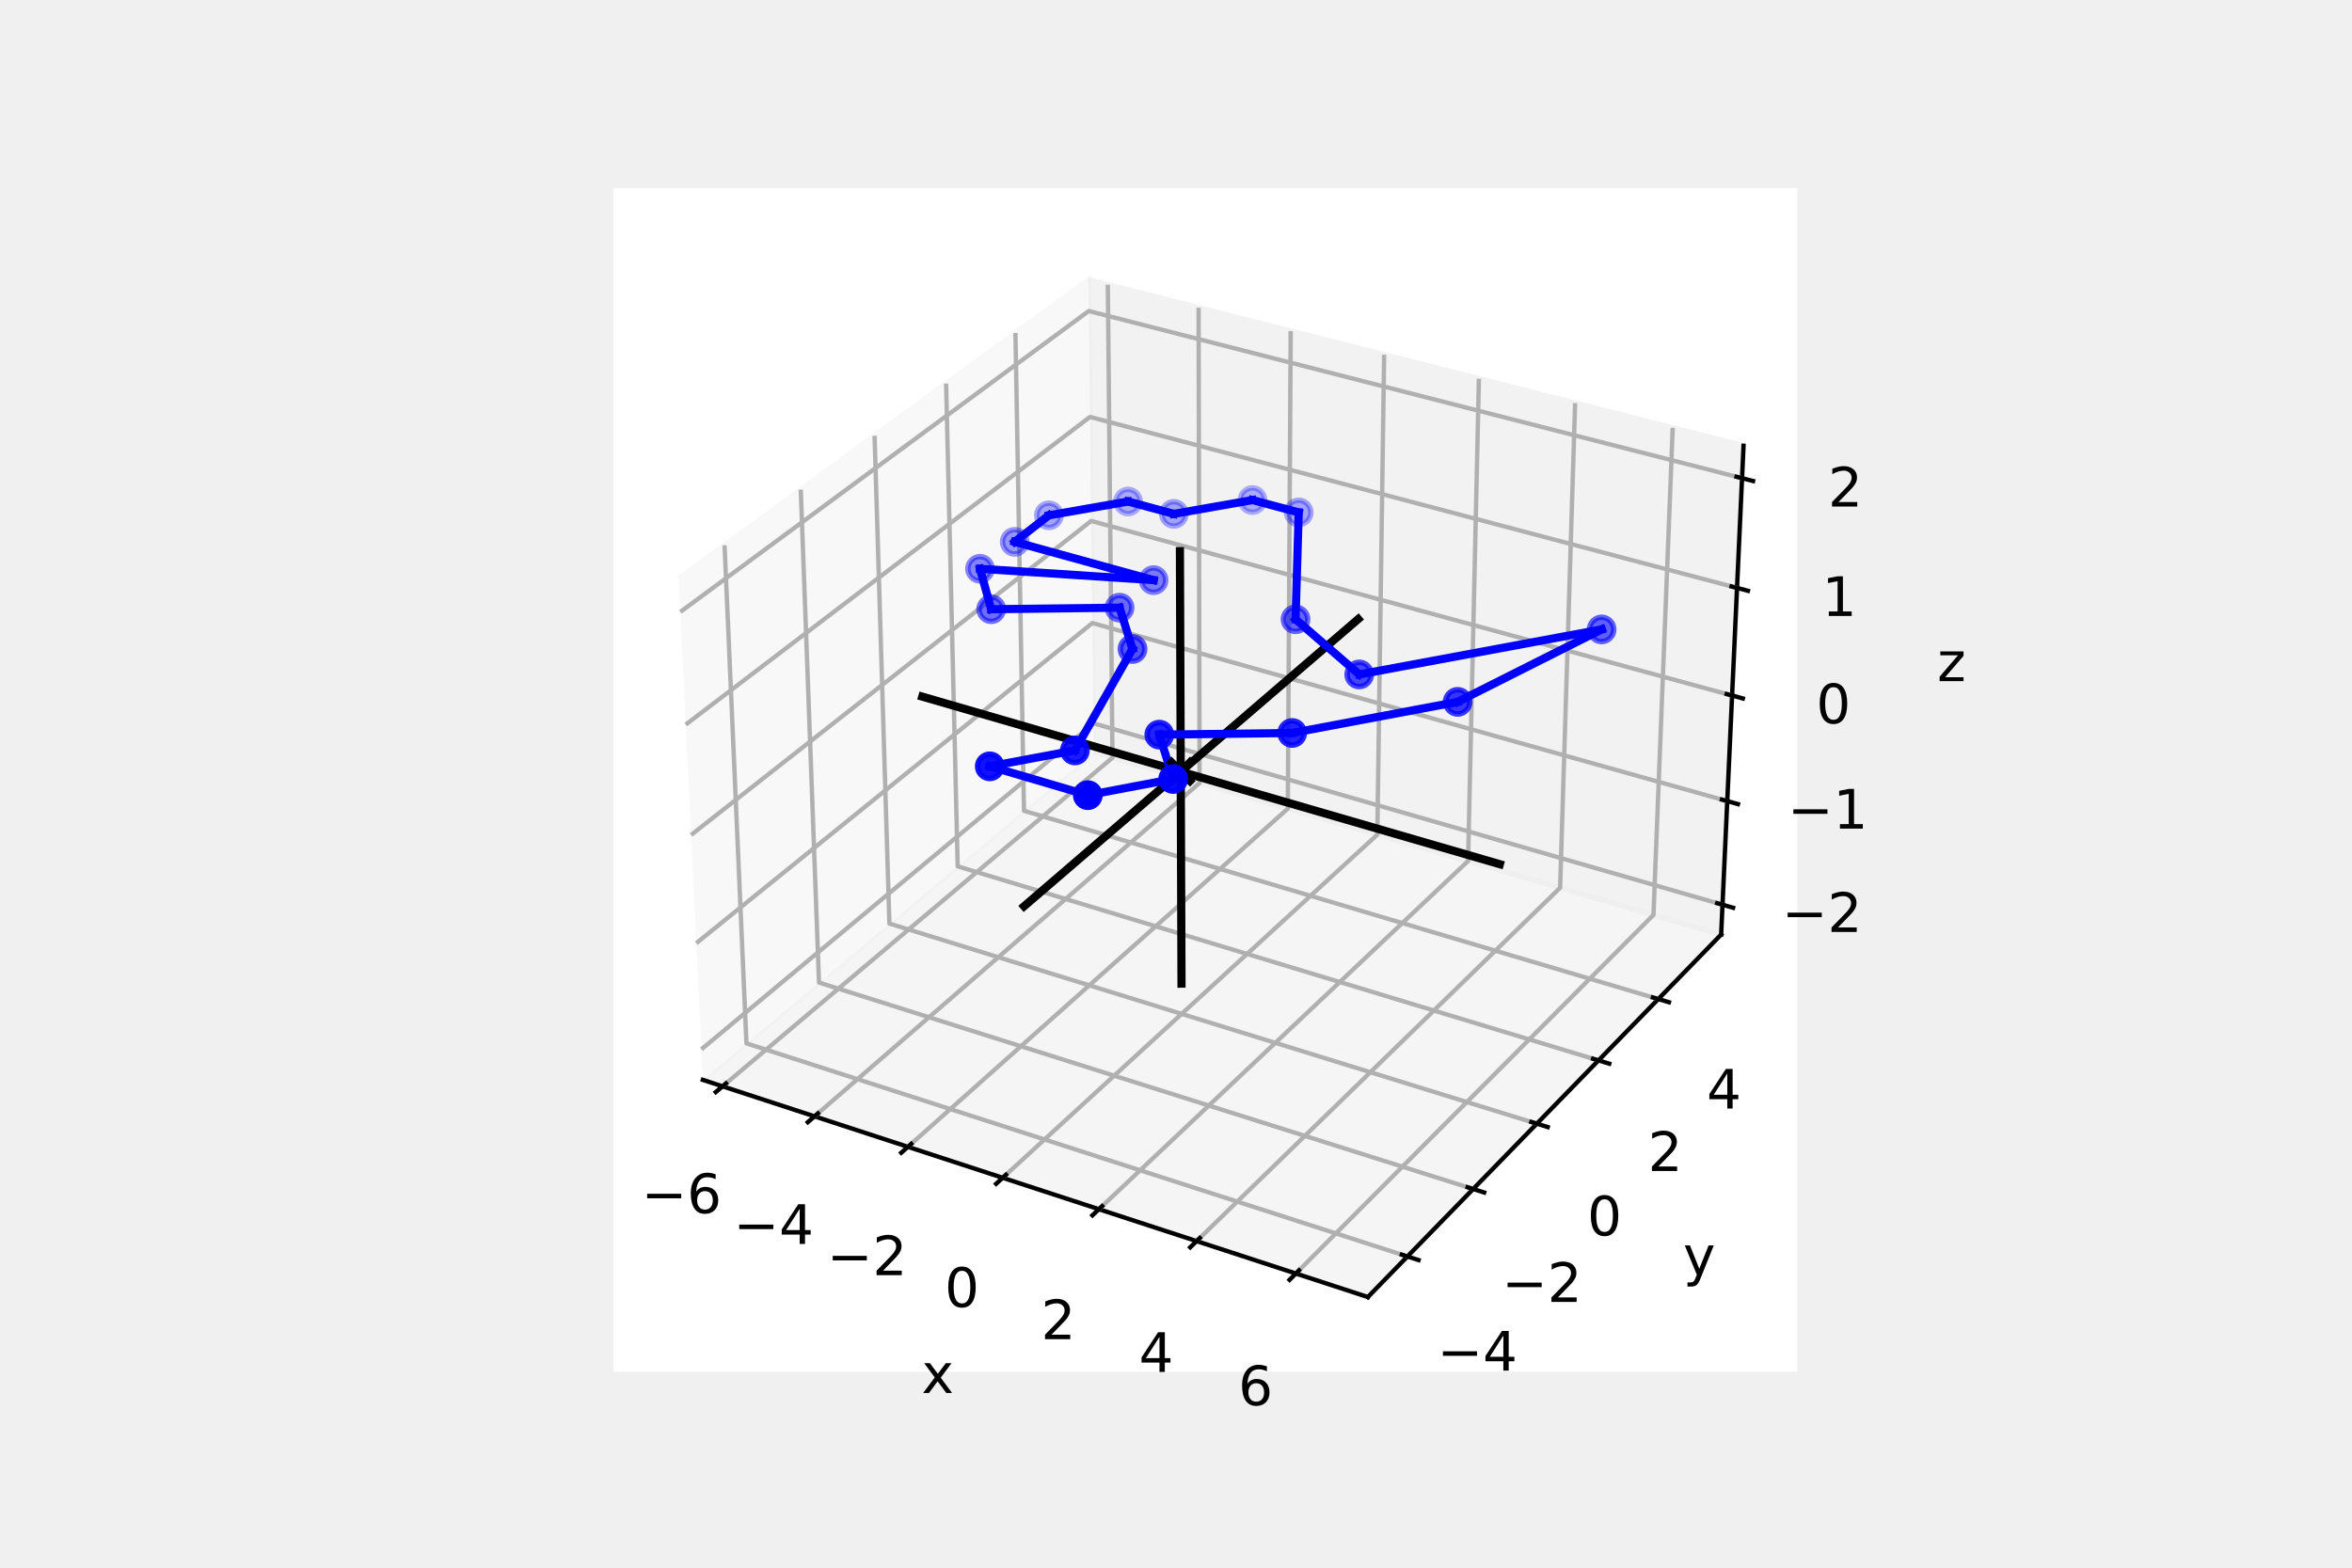
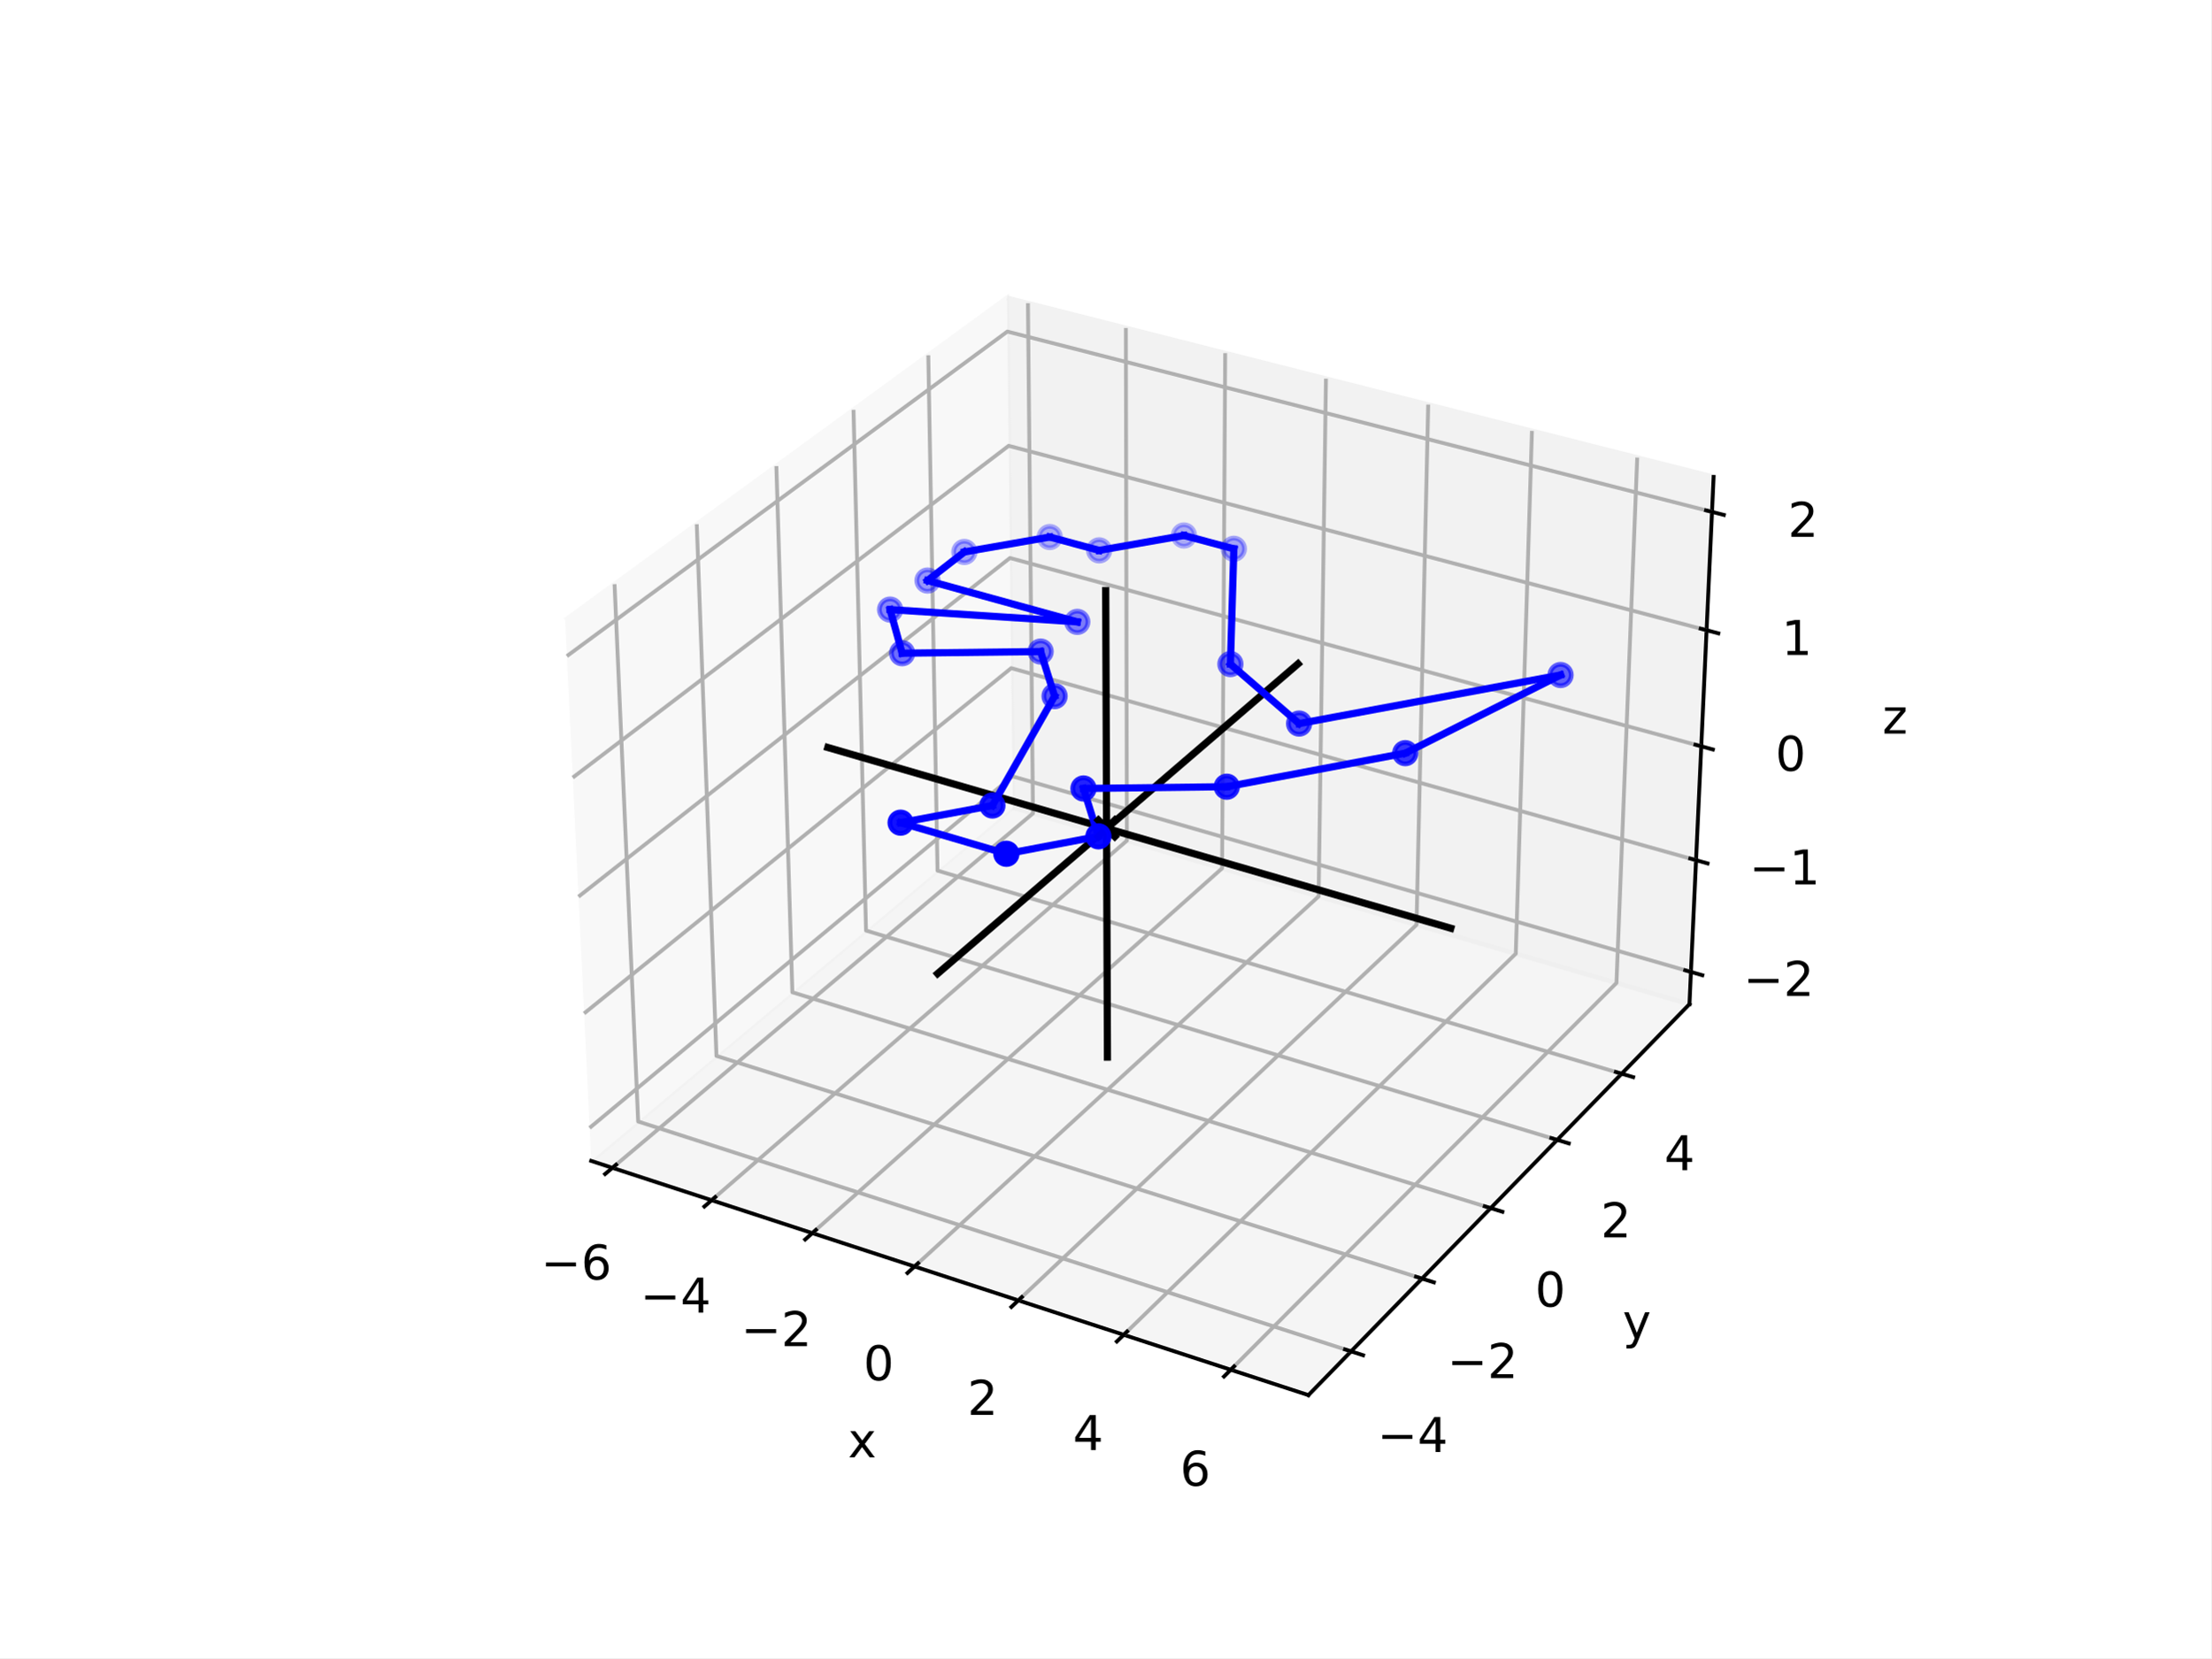
- <svg xmlns="http://www.w3.org/2000/svg" xmlns:xlink="http://www.w3.org/1999/xlink" height="288pt" version="1.1" viewBox="0 0 432 288" width="432pt">
+ <svg xmlns="http://www.w3.org/2000/svg" xmlns:xlink="http://www.w3.org/1999/xlink" height="345.6pt" version="1.1" viewBox="0 0 460.8 345.6" width="460.8pt">
  <defs>
    <style type="text/css">*{stroke-linecap:butt;stroke-linejoin:round;}</style>
  </defs>
  <g id="figure_1">
    <g id="patch_1">
-       <path d="M 0 288  L 432 288  L 432 0  L 0 0  z " style="fill:none;" />
+       <path d="M 0 345.6  L 460.8 345.6  L 460.8 0  L 0 0  z " style="fill:#ffffff;" />
    </g>
    <g id="patch_2">
-       <path d="M 112.68 252  L 330.12 252  L 330.12 34.56  L 112.68 34.56  z " style="fill:#ffffff;" />
+       <path d="M 103.104 307.584  L 369.216 307.584  L 369.216 41.472  L 103.104 41.472  z " style="fill:#ffffff;" />
    </g>
    <g id="pane3d_1">
      <g id="patch_3">
-         <path d="M 129.098 198.386  L 200.904 138.197  L 199.906 51.394  L 124.664 106.302  " style="fill:#f2f2f2;opacity:0.5;stroke:#f2f2f2;stroke-linejoin:miter;" />
+         <path d="M 123.197 241.969  L 211.076 168.307  L 209.855 62.074  L 117.77 129.273  " style="fill:#f2f2f2;opacity:0.5;stroke:#f2f2f2;stroke-linejoin:miter;" />
      </g>
    </g>
    <g id="pane3d_2">
      <g id="patch_4">
-         <path d="M 200.904 138.197  L 316.127 171.688  L 320.239 81.895  L 199.906 51.394  " style="fill:#e6e6e6;opacity:0.5;stroke:#e6e6e6;stroke-linejoin:miter;" />
+         <path d="M 211.076 168.307  L 352.09 209.295  L 357.123 99.402  L 209.855 62.074  " style="fill:#e6e6e6;opacity:0.5;stroke:#e6e6e6;stroke-linejoin:miter;" />
      </g>
    </g>
    <g id="pane3d_3">
      <g id="patch_5">
-         <path d="M 129.098 198.386  L 251.24 238.278  L 316.127 171.688  L 200.904 138.197  " style="fill:#ececec;opacity:0.5;stroke:#ececec;stroke-linejoin:miter;" />
+         <path d="M 123.197 241.969  L 272.679 290.79  L 352.09 209.295  L 211.076 168.307  " style="fill:#ececec;opacity:0.5;stroke:#ececec;stroke-linejoin:miter;" />
      </g>
    </g>
    <g id="axis3d_1">
      <g id="line2d_1">
-         <path d="M 129.098 198.386  L 251.24 238.278  " style="fill:none;stroke:#000000;stroke-linecap:square;stroke-width:0.8;" />
+         <path d="M 123.197 241.969  L 272.679 290.79  " style="fill:none;stroke:#000000;stroke-linecap:square;stroke-width:0.8;" />
      </g>
      <g id="text_1">
-         <g transform="translate(169.2779 255.9033)scale(0.1 -0.1)">
+         <g transform="translate(176.7171 303.7676)scale(0.1 -0.1)">
          <defs>
            <path d="M 3513 3500  L 2247 1797  L 3578 0  L 2900 0  L 1881 1375  L 863 0  L 184 0  L 1544 1831  L 300 3500  L 978 3500  L 1906 2253  L 2834 3500  L 3513 3500  z " id="DejaVuSans-78" transform="scale(0.015625)" />
          </defs>
          <use xlink:href="#DejaVuSans-78" />
        </g>
      </g>
      <g id="Line3DCollection_1">
-         <path d="M 132.717 199.568  L 204.332 139.194  L 203.479 52.299  " style="fill:none;stroke:#b0b0b0;stroke-width:0.8;" />
-         <path d="M 149.61 205.085  L 220.325 143.842  L 220.152 56.526  " style="fill:none;stroke:#b0b0b0;stroke-width:0.8;" />
-         <path d="M 166.758 210.686  L 236.539 148.555  L 237.067 60.813  " style="fill:none;stroke:#b0b0b0;stroke-width:0.8;" />
-         <path d="M 184.166 216.371  L 252.978 153.333  L 254.226 65.163  " style="fill:none;stroke:#b0b0b0;stroke-width:0.8;" />
-         <path d="M 201.84 222.144  L 269.648 158.178  L 271.637 69.576  " style="fill:none;stroke:#b0b0b0;stroke-width:0.8;" />
-         <path d="M 219.787 228.005  L 286.553 163.092  L 289.304 74.054  " style="fill:none;stroke:#b0b0b0;stroke-width:0.8;" />
-         <path d="M 238.013 233.958  L 303.698 168.075  L 307.234 78.598  " style="fill:none;stroke:#b0b0b0;stroke-width:0.8;" />
+         <path d="M 127.626 243.416  L 215.272 169.527  L 214.227 63.182  " style="fill:none;stroke:#b0b0b0;stroke-width:0.8;" />
+         <path d="M 148.3 250.168  L 234.844 175.216  L 234.633 68.355  " style="fill:none;stroke:#b0b0b0;stroke-width:0.8;" />
+         <path d="M 169.286 257.022  L 254.687 180.984  L 255.333 73.602  " style="fill:none;stroke:#b0b0b0;stroke-width:0.8;" />
+         <path d="M 190.591 263.98  L 274.806 186.831  L 276.334 78.925  " style="fill:none;stroke:#b0b0b0;stroke-width:0.8;" />
+         <path d="M 212.222 271.045  L 295.207 192.761  L 297.642 84.326  " style="fill:none;stroke:#b0b0b0;stroke-width:0.8;" />
+         <path d="M 234.186 278.218  L 315.896 198.775  L 319.264 89.806  " style="fill:none;stroke:#b0b0b0;stroke-width:0.8;" />
+         <path d="M 256.491 285.503  L 336.879 204.874  L 341.207 95.368  " style="fill:none;stroke:#b0b0b0;stroke-width:0.8;" />
      </g>
      <g id="xtick_1">
        <g id="line2d_2">
-           <path d="M 133.34 199.042  L 131.467 200.622  " style="fill:none;stroke:#000000;stroke-linecap:square;stroke-width:0.8;" />
+           <path d="M 128.389 242.772  L 126.096 244.705  " style="fill:none;stroke:#000000;stroke-linecap:square;stroke-width:0.8;" />
        </g>
        <g id="text_2">
-           <g transform="translate(117.8057 222.8583)scale(0.1 -0.1)">
+           <g transform="translate(112.721 266.6928)scale(0.1 -0.1)">
            <defs>
              <path d="M 678 2272  L 4684 2272  L 4684 1741  L 678 1741  L 678 2272  z " id="DejaVuSans-2212" transform="scale(0.015625)" />
              <path d="M 2113 2584  Q 1688 2584 1439 2293  Q 1191 2003 1191 1497  Q 1191 994 1439 701  Q 1688 409 2113 409  Q 2538 409 2786 701  Q 3034 994 3034 1497  Q 3034 2003 2786 2293  Q 2538 2584 2113 2584  z M 3366 4563  L 3366 3988  Q 3128 4100 2886 4159  Q 2644 4219 2406 4219  Q 1781 4219 1451 3797  Q 1122 3375 1075 2522  Q 1259 2794 1537 2939  Q 1816 3084 2150 3084  Q 2853 3084 3261 2657  Q 3669 2231 3669 1497  Q 3669 778 3244 343  Q 2819 -91 2113 -91  Q 1303 -91 875 529  Q 447 1150 447 2328  Q 447 3434 972 4092  Q 1497 4750 2381 4750  Q 2619 4750 2861 4703  Q 3103 4656 3366 4563  z " id="DejaVuSans-36" transform="scale(0.015625)" />
            </defs>
            <use xlink:href="#DejaVuSans-2212" />
            <use x="83.789" xlink:href="#DejaVuSans-36" />
          </g>
        </g>
      </g>
      <g id="xtick_2">
        <g id="line2d_3">
-           <path d="M 150.226 204.552  L 148.375 206.155  " style="fill:none;stroke:#000000;stroke-linecap:square;stroke-width:0.8;" />
+           <path d="M 149.054 249.515  L 146.789 251.477  " style="fill:none;stroke:#000000;stroke-linecap:square;stroke-width:0.8;" />
        </g>
        <g id="text_3">
-           <g transform="translate(134.7196 228.5188)scale(0.1 -0.1)">
+           <g transform="translate(133.4163 273.5881)scale(0.1 -0.1)">
            <defs>
              <path d="M 2419 4116  L 825 1625  L 2419 1625  L 2419 4116  z M 2253 4666  L 3047 4666  L 3047 1625  L 3713 1625  L 3713 1100  L 3047 1100  L 3047 0  L 2419 0  L 2419 1100  L 313 1100  L 313 1709  L 2253 4666  z " id="DejaVuSans-34" transform="scale(0.015625)" />
            </defs>
            <use xlink:href="#DejaVuSans-2212" />
            <use x="83.789" xlink:href="#DejaVuSans-34" />
          </g>
        </g>
      </g>
      <g id="xtick_3">
        <g id="line2d_4">
-           <path d="M 167.366 210.144  L 165.538 211.771  " style="fill:none;stroke:#000000;stroke-linecap:square;stroke-width:0.8;" />
+           <path d="M 170.031 256.359  L 167.794 258.351  " style="fill:none;stroke:#000000;stroke-linecap:square;stroke-width:0.8;" />
        </g>
        <g id="text_4">
-           <g transform="translate(151.8896 234.2649)scale(0.1 -0.1)">
+           <g transform="translate(154.4247 280.5876)scale(0.1 -0.1)">
            <defs>
              <path d="M 1228 531  L 3431 531  L 3431 0  L 469 0  L 469 531  Q 828 903 1448 1529  Q 2069 2156 2228 2338  Q 2531 2678 2651 2914  Q 2772 3150 2772 3378  Q 2772 3750 2511 3984  Q 2250 4219 1831 4219  Q 1534 4219 1204 4116  Q 875 4013 500 3803  L 500 4441  Q 881 4594 1212 4672  Q 1544 4750 1819 4750  Q 2544 4750 2975 4387  Q 3406 4025 3406 3419  Q 3406 3131 3298 2873  Q 3191 2616 2906 2266  Q 2828 2175 2409 1742  Q 1991 1309 1228 531  z " id="DejaVuSans-32" transform="scale(0.015625)" />
            </defs>
            <use xlink:href="#DejaVuSans-2212" />
            <use x="83.789" xlink:href="#DejaVuSans-32" />
          </g>
        </g>
      </g>
      <g id="xtick_4">
        <g id="line2d_5">
-           <path d="M 184.766 215.821  L 182.963 217.473  " style="fill:none;stroke:#000000;stroke-linecap:square;stroke-width:0.8;" />
+           <path d="M 191.326 263.307  L 189.119 265.329  " style="fill:none;stroke:#000000;stroke-linecap:square;stroke-width:0.8;" />
        </g>
        <g id="text_5">
-           <g transform="translate(173.5112 240.0987)scale(0.1 -0.1)">
+           <g transform="translate(179.943 287.6938)scale(0.1 -0.1)">
            <defs>
              <path d="M 2034 4250  Q 1547 4250 1301 3770  Q 1056 3291 1056 2328  Q 1056 1369 1301 889  Q 1547 409 2034 409  Q 2525 409 2770 889  Q 3016 1369 3016 2328  Q 3016 3291 2770 3770  Q 2525 4250 2034 4250  z M 2034 4750  Q 2819 4750 3233 4129  Q 3647 3509 3647 2328  Q 3647 1150 3233 529  Q 2819 -91 2034 -91  Q 1250 -91 836 529  Q 422 1150 422 2328  Q 422 3509 836 4129  Q 1250 4750 2034 4750  z " id="DejaVuSans-30" transform="scale(0.015625)" />
            </defs>
            <use xlink:href="#DejaVuSans-30" />
          </g>
        </g>
      </g>
      <g id="xtick_5">
        <g id="line2d_6">
-           <path d="M 202.432 221.585  L 200.654 223.263  " style="fill:none;stroke:#000000;stroke-linecap:square;stroke-width:0.8;" />
+           <path d="M 212.946 270.361  L 210.77 272.414  " style="fill:none;stroke:#000000;stroke-linecap:square;stroke-width:0.8;" />
        </g>
        <g id="text_6">
-           <g transform="translate(191.211 246.0221)scale(0.1 -0.1)">
+           <g transform="translate(201.5991 294.9092)scale(0.1 -0.1)">
            <use xlink:href="#DejaVuSans-32" />
          </g>
        </g>
      </g>
      <g id="xtick_6">
        <g id="line2d_7">
-           <path d="M 220.37 227.438  L 218.618 229.142  " style="fill:none;stroke:#000000;stroke-linecap:square;stroke-width:0.8;" />
+           <path d="M 234.899 277.524  L 232.755 279.609  " style="fill:none;stroke:#000000;stroke-linecap:square;stroke-width:0.8;" />
        </g>
        <g id="text_7">
-           <g transform="translate(209.1849 252.0374)scale(0.1 -0.1)">
+           <g transform="translate(223.5903 302.2362)scale(0.1 -0.1)">
            <use xlink:href="#DejaVuSans-34" />
          </g>
        </g>
      </g>
      <g id="xtick_7">
        <g id="line2d_8">
-           <path d="M 238.587 233.382  L 236.862 235.112  " style="fill:none;stroke:#000000;stroke-linecap:square;stroke-width:0.8;" />
+           <path d="M 257.194 284.798  L 255.083 286.916  " style="fill:none;stroke:#000000;stroke-linecap:square;stroke-width:0.8;" />
        </g>
        <g id="text_8">
-           <g transform="translate(227.4395 258.1465)scale(0.1 -0.1)">
+           <g transform="translate(245.9245 309.6774)scale(0.1 -0.1)">
            <use xlink:href="#DejaVuSans-36" />
          </g>
        </g>
      </g>
    </g>
    <g id="axis3d_2">
      <g id="line2d_9">
-         <path d="M 316.127 171.688  L 251.24 238.278  " style="fill:none;stroke:#000000;stroke-linecap:square;stroke-width:0.8;" />
+         <path d="M 352.09 209.295  L 272.679 290.79  " style="fill:none;stroke:#000000;stroke-linecap:square;stroke-width:0.8;" />
      </g>
      <g id="text_9">
-         <g transform="translate(309.1541 234.2708)scale(0.1 -0.1)">
+         <g transform="translate(338.1734 278.9887)scale(0.1 -0.1)">
          <defs>
            <path d="M 2059 -325  Q 1816 -950 1584 -1140  Q 1353 -1331 966 -1331  L 506 -1331  L 506 -850  L 844 -850  Q 1081 -850 1212 -737  Q 1344 -625 1503 -206  L 1606 56  L 191 3500  L 800 3500  L 1894 763  L 2988 3500  L 3597 3500  L 2059 -325  z " id="DejaVuSans-79" transform="scale(0.015625)" />
          </defs>
          <use xlink:href="#DejaVuSans-79" />
        </g>
      </g>
      <g id="Line3DCollection_2">
-         <path d="M 133.08 100.161  L 137.103 191.677  L 258.501 230.826  " style="fill:none;stroke:#b0b0b0;stroke-width:0.8;" />
-         <path d="M 147.078 89.945  L 150.432 180.504  L 270.578 218.432  " style="fill:none;stroke:#b0b0b0;stroke-width:0.8;" />
-         <path d="M 160.636 80.052  L 163.359 169.668  L 282.271 206.432  " style="fill:none;stroke:#b0b0b0;stroke-width:0.8;" />
-         <path d="M 173.773 70.465  L 175.903 159.154  L 293.599 194.807  " style="fill:none;stroke:#b0b0b0;stroke-width:0.8;" />
-         <path d="M 186.509 61.171  L 188.079 148.948  L 304.579 183.538  " style="fill:none;stroke:#b0b0b0;stroke-width:0.8;" />
+         <path d="M 128.07 121.757  L 132.993 233.758  L 281.566 281.67  " style="fill:none;stroke:#b0b0b0;stroke-width:0.8;" />
+         <path d="M 145.202 109.255  L 149.306 220.084  L 296.346 266.502  " style="fill:none;stroke:#b0b0b0;stroke-width:0.8;" />
+         <path d="M 161.794 97.146  L 165.127 206.823  L 310.657 251.816  " style="fill:none;stroke:#b0b0b0;stroke-width:0.8;" />
+         <path d="M 177.872 85.414  L 180.478 193.955  L 324.52 237.588  " style="fill:none;stroke:#b0b0b0;stroke-width:0.8;" />
+         <path d="M 193.459 74.039  L 195.38 181.464  L 337.958 223.798  " style="fill:none;stroke:#b0b0b0;stroke-width:0.8;" />
      </g>
      <g id="xtick_8">
        <g id="line2d_10">
-           <path d="M 257.479 230.496  L 260.55 231.486  " style="fill:none;stroke:#000000;stroke-linecap:square;stroke-width:0.8;" />
+           <path d="M 280.314 281.266  L 284.073 282.478  " style="fill:none;stroke:#000000;stroke-linecap:square;stroke-width:0.8;" />
        </g>
        <g id="text_10">
-           <g transform="translate(263.9672 251.7975)scale(0.1 -0.1)">
+           <g transform="translate(287.0303 302.64)scale(0.1 -0.1)">
            <use xlink:href="#DejaVuSans-2212" />
            <use x="83.789" xlink:href="#DejaVuSans-34" />
          </g>
        </g>
      </g>
      <g id="xtick_9">
        <g id="line2d_11">
-           <path d="M 269.566 218.113  L 272.603 219.072  " style="fill:none;stroke:#000000;stroke-linecap:square;stroke-width:0.8;" />
+           <path d="M 295.108 266.112  L 298.825 267.285  " style="fill:none;stroke:#000000;stroke-linecap:square;stroke-width:0.8;" />
        </g>
        <g id="text_11">
-           <g transform="translate(275.8452 239.1797)scale(0.1 -0.1)">
+           <g transform="translate(301.6116 287.2481)scale(0.1 -0.1)">
            <use xlink:href="#DejaVuSans-2212" />
            <use x="83.789" xlink:href="#DejaVuSans-32" />
          </g>
        </g>
      </g>
      <g id="xtick_10">
        <g id="line2d_12">
-           <path d="M 281.271 206.123  L 284.274 207.051  " style="fill:none;stroke:#000000;stroke-linecap:square;stroke-width:0.8;" />
+           <path d="M 309.432 251.438  L 313.108 252.574  " style="fill:none;stroke:#000000;stroke-linecap:square;stroke-width:0.8;" />
        </g>
        <g id="text_12">
-           <g transform="translate(291.536 226.9623)scale(0.1 -0.1)">
+           <g transform="translate(319.9199 272.3447)scale(0.1 -0.1)">
            <use xlink:href="#DejaVuSans-30" />
          </g>
        </g>
      </g>
      <g id="xtick_11">
        <g id="line2d_13">
-           <path d="M 292.61 194.507  L 295.58 195.407  " style="fill:none;stroke:#000000;stroke-linecap:square;stroke-width:0.8;" />
+           <path d="M 323.31 237.222  L 326.945 238.323  " style="fill:none;stroke:#000000;stroke-linecap:square;stroke-width:0.8;" />
        </g>
        <g id="text_13">
-           <g transform="translate(302.6777 215.1267)scale(0.1 -0.1)">
+           <g transform="translate(333.5973 257.9068)scale(0.1 -0.1)">
            <use xlink:href="#DejaVuSans-32" />
          </g>
        </g>
      </g>
      <g id="xtick_12">
        <g id="line2d_14">
-           <path d="M 303.601 183.248  L 306.539 184.12  " style="fill:none;stroke:#000000;stroke-linecap:square;stroke-width:0.8;" />
+           <path d="M 336.761 223.442  L 340.356 224.51  " style="fill:none;stroke:#000000;stroke-linecap:square;stroke-width:0.8;" />
        </g>
        <g id="text_14">
-           <g transform="translate(313.4766 203.6552)scale(0.1 -0.1)">
+           <g transform="translate(346.854 243.9131)scale(0.1 -0.1)">
            <use xlink:href="#DejaVuSans-34" />
          </g>
        </g>
      </g>
    </g>
    <g id="axis3d_3">
      <g id="line2d_15">
-         <path d="M 316.127 171.688  L 320.239 81.895  " style="fill:none;stroke:#000000;stroke-linecap:square;stroke-width:0.8;" />
+         <path d="M 352.09 209.295  L 357.123 99.402  " style="fill:none;stroke:#000000;stroke-linecap:square;stroke-width:0.8;" />
      </g>
      <g id="text_15">
-         <g transform="translate(355.8293 125.133)scale(0.1 -0.1)">
+         <g transform="translate(392.303 152.9023)scale(0.1 -0.1)">
          <defs>
            <path d="M 353 3500  L 3084 3500  L 3084 2975  L 922 459  L 3084 459  L 3084 0  L 275 0  L 275 525  L 2438 3041  L 353 3041  L 353 3500  z " id="DejaVuSans-7a" transform="scale(0.015625)" />
          </defs>
          <use xlink:href="#DejaVuSans-7a" />
        </g>
      </g>
      <g id="Line3DCollection_3">
-         <path d="M 316.378 166.204  L 200.843 132.885  L 128.828 192.771  " style="fill:none;stroke:#b0b0b0;stroke-width:0.8;" />
-         <path d="M 317.249 147.171  L 200.631 114.461  L 127.889 173.275  " style="fill:none;stroke:#b0b0b0;stroke-width:0.8;" />
-         <path d="M 318.138 127.775  L 200.415 95.701  L 126.931 153.392  " style="fill:none;stroke:#b0b0b0;stroke-width:0.8;" />
-         <path d="M 319.043 108.004  L 200.196 76.596  L 125.955 133.11  " style="fill:none;stroke:#b0b0b0;stroke-width:0.8;" />
-         <path d="M 319.966 87.848  L 199.972 57.137  L 124.958 112.417  " style="fill:none;stroke:#b0b0b0;stroke-width:0.8;" />
+         <path d="M 352.398 202.583  L 211.001 161.806  L 122.866 235.097  " style="fill:none;stroke:#b0b0b0;stroke-width:0.8;" />
+         <path d="M 353.464 179.29  L 210.742 139.258  L 121.717 211.237  " style="fill:none;stroke:#b0b0b0;stroke-width:0.8;" />
+         <path d="M 354.551 155.552  L 210.478 116.298  L 120.545 186.903  " style="fill:none;stroke:#b0b0b0;stroke-width:0.8;" />
+         <path d="M 355.659 131.356  L 210.209 92.917  L 119.35 162.081  " style="fill:none;stroke:#b0b0b0;stroke-width:0.8;" />
+         <path d="M 356.789 106.688  L 209.935 69.103  L 118.131 136.756  " style="fill:none;stroke:#b0b0b0;stroke-width:0.8;" />
      </g>
      <g id="xtick_13">
        <g id="line2d_16">
-           <path d="M 315.408 165.924  L 318.32 166.764  " style="fill:none;stroke:#000000;stroke-linecap:square;stroke-width:0.8;" />
+           <path d="M 351.211 202.241  L 354.774 203.268  " style="fill:none;stroke:#000000;stroke-linecap:square;stroke-width:0.8;" />
        </g>
        <g id="text_16">
-           <g transform="translate(327.2919 171.2121)scale(0.1 -0.1)">
+           <g transform="translate(363.3241 207.5896)scale(0.1 -0.1)">
            <use xlink:href="#DejaVuSans-2212" />
            <use x="83.789" xlink:href="#DejaVuSans-32" />
          </g>
        </g>
      </g>
      <g id="xtick_14">
        <g id="line2d_17">
-           <path d="M 316.27 146.897  L 319.21 147.721  " style="fill:none;stroke:#000000;stroke-linecap:square;stroke-width:0.8;" />
+           <path d="M 352.266 178.954  L 355.864 179.964  " style="fill:none;stroke:#000000;stroke-linecap:square;stroke-width:0.8;" />
        </g>
        <g id="text_17">
-           <g transform="translate(328.3327 152.2258)scale(0.1 -0.1)">
+           <g transform="translate(364.5603 184.3431)scale(0.1 -0.1)">
            <defs>
              <path d="M 794 531  L 1825 531  L 1825 4091  L 703 3866  L 703 4441  L 1819 4666  L 2450 4666  L 2450 531  L 3481 531  L 3481 0  L 794 0  L 794 531  z " id="DejaVuSans-31" transform="scale(0.015625)" />
            </defs>
            <use xlink:href="#DejaVuSans-2212" />
            <use x="83.789" xlink:href="#DejaVuSans-31" />
          </g>
        </g>
      </g>
      <g id="xtick_15">
        <g id="line2d_18">
-           <path d="M 317.149 127.505  L 320.118 128.315  " style="fill:none;stroke:#000000;stroke-linecap:square;stroke-width:0.8;" />
+           <path d="M 353.341 155.222  L 356.975 156.213  " style="fill:none;stroke:#000000;stroke-linecap:square;stroke-width:0.8;" />
        </g>
        <g id="text_18">
-           <g transform="translate(333.5832 132.8778)scale(0.1 -0.1)">
+           <g transform="translate(370.0098 160.6534)scale(0.1 -0.1)">
            <use xlink:href="#DejaVuSans-30" />
          </g>
        </g>
      </g>
      <g id="xtick_16">
        <g id="line2d_19">
-           <path d="M 318.044 107.74  L 321.043 108.533  " style="fill:none;stroke:#000000;stroke-linecap:square;stroke-width:0.8;" />
+           <path d="M 354.437 131.033  L 358.108 132.003  " style="fill:none;stroke:#000000;stroke-linecap:square;stroke-width:0.8;" />
        </g>
        <g id="text_19">
-           <g transform="translate(334.6643 113.1578)scale(0.1 -0.1)">
+           <g transform="translate(371.2938 136.5079)scale(0.1 -0.1)">
            <use xlink:href="#DejaVuSans-31" />
          </g>
        </g>
      </g>
      <g id="xtick_17">
        <g id="line2d_20">
-           <path d="M 318.957 87.59  L 321.987 88.365  " style="fill:none;stroke:#000000;stroke-linecap:square;stroke-width:0.8;" />
+           <path d="M 355.554 106.372  L 359.262 107.321  " style="fill:none;stroke:#000000;stroke-linecap:square;stroke-width:0.8;" />
        </g>
        <g id="text_20">
-           <g transform="translate(335.7663 93.05479)scale(0.1 -0.1)">
+           <g transform="translate(372.6027 111.8931)scale(0.1 -0.1)">
            <use xlink:href="#DejaVuSans-32" />
          </g>
        </g>
      </g>
    </g>
    <g id="axes_1">
      <g id="line2d_21">
-         <path clip-path="url(#pc56575863a)" d="M 169.397 127.977  L 275.484 158.763  " style="fill:none;stroke:#000000;stroke-linecap:square;stroke-width:1.5;" />
+         <path clip-path="url(#pc3527b0492)" d="M 172.517 155.8  L 302.35 193.477  " style="fill:none;stroke:#000000;stroke-linecap:square;stroke-width:1.5;" />
      </g>
      <g id="line2d_22">
-         <path clip-path="url(#pc56575863a)" d="M 188.095 166.489  L 249.471 113.728  " style="fill:none;stroke:#000000;stroke-linecap:square;stroke-width:1.5;" />
+         <path clip-path="url(#pc3527b0492)" d="M 195.4 202.932  L 270.515 138.361  " style="fill:none;stroke:#000000;stroke-linecap:square;stroke-width:1.5;" />
      </g>
      <g id="line2d_23">
-         <path clip-path="url(#pc56575863a)" d="M 217.012 180.706  L 216.72 101.25  " style="fill:none;stroke:#000000;stroke-linecap:square;stroke-width:1.5;" />
+         <path clip-path="url(#pc3527b0492)" d="M 230.79 220.331  L 230.433 123.09  " style="fill:none;stroke:#000000;stroke-linecap:square;stroke-width:1.5;" />
      </g>
      <g id="line2d_24">
-         <path clip-path="url(#pc56575863a)" d="M 294.179 115.63  L 249.654 123.901  " style="fill:none;stroke:#0000ff;stroke-linecap:square;stroke-width:1.5;" />
+         <path clip-path="url(#pc3527b0492)" d="M 325.23 140.689  L 270.739 150.812  " style="fill:none;stroke:#0000ff;stroke-linecap:square;stroke-width:1.5;" />
      </g>
      <g id="line2d_25">
-         <path clip-path="url(#pc56575863a)" d="M 249.654 123.901  L 237.957 113.768  " style="fill:none;stroke:#0000ff;stroke-linecap:square;stroke-width:1.5;" />
+         <path clip-path="url(#pc3527b0492)" d="M 270.739 150.812  L 256.423 138.41  " style="fill:none;stroke:#0000ff;stroke-linecap:square;stroke-width:1.5;" />
      </g>
      <g id="line2d_26">
-         <path clip-path="url(#pc56575863a)" d="M 237.957 113.768  L 238.538 94.137  " style="fill:none;stroke:#0000ff;stroke-linecap:square;stroke-width:1.5;" />
+         <path clip-path="url(#pc3527b0492)" d="M 256.423 138.41  L 257.134 114.385  " style="fill:none;stroke:#0000ff;stroke-linecap:square;stroke-width:1.5;" />
      </g>
      <g id="line2d_27">
-         <path clip-path="url(#pc56575863a)" d="M 238.538 94.137  L 230.042 91.866  " style="fill:none;stroke:#0000ff;stroke-linecap:square;stroke-width:1.5;" />
+         <path clip-path="url(#pc3527b0492)" d="M 257.134 114.385  L 246.737 111.605  " style="fill:none;stroke:#0000ff;stroke-linecap:square;stroke-width:1.5;" />
      </g>
      <g id="line2d_28">
-         <path clip-path="url(#pc56575863a)" d="M 230.042 91.866  L 215.603 94.404  " style="fill:none;stroke:#0000ff;stroke-linecap:square;stroke-width:1.5;" />
+         <path clip-path="url(#pc3527b0492)" d="M 246.737 111.605  L 229.066 114.712  " style="fill:none;stroke:#0000ff;stroke-linecap:square;stroke-width:1.5;" />
      </g>
      <g id="line2d_29">
-         <path clip-path="url(#pc56575863a)" d="M 215.603 94.404  L 207.187 92.13  " style="fill:none;stroke:#0000ff;stroke-linecap:square;stroke-width:1.5;" />
+         <path clip-path="url(#pc3527b0492)" d="M 229.066 114.712  L 218.765 111.929  " style="fill:none;stroke:#0000ff;stroke-linecap:square;stroke-width:1.5;" />
      </g>
      <g id="line2d_30">
-         <path clip-path="url(#pc56575863a)" d="M 207.187 92.13  L 192.65 94.671  " style="fill:none;stroke:#0000ff;stroke-linecap:square;stroke-width:1.5;" />
+         <path clip-path="url(#pc3527b0492)" d="M 218.765 111.929  L 200.974 115.038  " style="fill:none;stroke:#0000ff;stroke-linecap:square;stroke-width:1.5;" />
      </g>
      <g id="line2d_31">
-         <path clip-path="url(#pc56575863a)" d="M 192.65 94.671  L 186.374 99.543  " style="fill:none;stroke:#0000ff;stroke-linecap:square;stroke-width:1.5;" />
+         <path clip-path="url(#pc3527b0492)" d="M 200.974 115.038  L 193.294 121.001  " style="fill:none;stroke:#0000ff;stroke-linecap:square;stroke-width:1.5;" />
      </g>
      <g id="line2d_32">
-         <path clip-path="url(#pc56575863a)" d="M 186.374 99.543  L 211.881 106.577  " style="fill:none;stroke:#0000ff;stroke-linecap:square;stroke-width:1.5;" />
+         <path clip-path="url(#pc3527b0492)" d="M 193.294 121.001  L 224.51 129.609  " style="fill:none;stroke:#0000ff;stroke-linecap:square;stroke-width:1.5;" />
      </g>
      <g id="line2d_33">
-         <path clip-path="url(#pc56575863a)" d="M 211.881 106.577  L 180.001 104.491  " style="fill:none;stroke:#0000ff;stroke-linecap:square;stroke-width:1.5;" />
+         <path clip-path="url(#pc3527b0492)" d="M 224.51 129.609  L 185.495 127.056  " style="fill:none;stroke:#0000ff;stroke-linecap:square;stroke-width:1.5;" />
      </g>
      <g id="line2d_34">
-         <path clip-path="url(#pc56575863a)" d="M 180.001 104.491  L 182.054 111.917  " style="fill:none;stroke:#0000ff;stroke-linecap:square;stroke-width:1.5;" />
+         <path clip-path="url(#pc3527b0492)" d="M 185.495 127.056  L 188.007 136.144  " style="fill:none;stroke:#0000ff;stroke-linecap:square;stroke-width:1.5;" />
      </g>
      <g id="line2d_35">
-         <path clip-path="url(#pc56575863a)" d="M 182.054 111.917  L 205.637 111.635  " style="fill:none;stroke:#0000ff;stroke-linecap:square;stroke-width:1.5;" />
+         <path clip-path="url(#pc3527b0492)" d="M 188.007 136.144  L 216.869 135.799  " style="fill:none;stroke:#0000ff;stroke-linecap:square;stroke-width:1.5;" />
      </g>
      <g id="line2d_36">
-         <path clip-path="url(#pc56575863a)" d="M 205.637 111.635  L 208.012 119.228  " style="fill:none;stroke:#0000ff;stroke-linecap:square;stroke-width:1.5;" />
+         <path clip-path="url(#pc3527b0492)" d="M 216.869 135.799  L 219.776 145.092  " style="fill:none;stroke:#0000ff;stroke-linecap:square;stroke-width:1.5;" />
      </g>
      <g id="line2d_37">
-         <path clip-path="url(#pc56575863a)" d="M 208.012 119.228  L 197.429 137.857  " style="fill:none;stroke:#0000ff;stroke-linecap:square;stroke-width:1.5;" />
+         <path clip-path="url(#pc3527b0492)" d="M 219.776 145.092  L 206.823 167.891  " style="fill:none;stroke:#0000ff;stroke-linecap:square;stroke-width:1.5;" />
      </g>
      <g id="line2d_38">
-         <path clip-path="url(#pc56575863a)" d="M 197.429 137.857  L 181.791 140.781  " style="fill:none;stroke:#0000ff;stroke-linecap:square;stroke-width:1.5;" />
+         <path clip-path="url(#pc3527b0492)" d="M 206.823 167.891  L 187.685 171.469  " style="fill:none;stroke:#0000ff;stroke-linecap:square;stroke-width:1.5;" />
      </g>
      <g id="line2d_39">
-         <path clip-path="url(#pc56575863a)" d="M 181.791 140.781  L 199.801 146.079  " style="fill:none;stroke:#0000ff;stroke-linecap:square;stroke-width:1.5;" />
+         <path clip-path="url(#pc3527b0492)" d="M 187.685 171.469  L 209.727 177.954  " style="fill:none;stroke:#0000ff;stroke-linecap:square;stroke-width:1.5;" />
      </g>
      <g id="line2d_40">
-         <path clip-path="url(#pc56575863a)" d="M 199.801 146.079  L 215.483 143.11  " style="fill:none;stroke:#0000ff;stroke-linecap:square;stroke-width:1.5;" />
+         <path clip-path="url(#pc3527b0492)" d="M 209.727 177.954  L 228.918 174.32  " style="fill:none;stroke:#0000ff;stroke-linecap:square;stroke-width:1.5;" />
      </g>
      <g id="line2d_41">
-         <path clip-path="url(#pc56575863a)" d="M 215.483 143.11  L 212.933 134.959  " style="fill:none;stroke:#0000ff;stroke-linecap:square;stroke-width:1.5;" />
+         <path clip-path="url(#pc3527b0492)" d="M 228.918 174.32  L 225.798 164.344  " style="fill:none;stroke:#0000ff;stroke-linecap:square;stroke-width:1.5;" />
      </g>
      <g id="line2d_42">
-         <path clip-path="url(#pc56575863a)" d="M 212.933 134.959  L 237.338 134.657  " style="fill:none;stroke:#0000ff;stroke-linecap:square;stroke-width:1.5;" />
+         <path clip-path="url(#pc3527b0492)" d="M 225.798 164.344  L 255.666 163.974  " style="fill:none;stroke:#0000ff;stroke-linecap:square;stroke-width:1.5;" />
      </g>
      <g id="line2d_43">
-         <path clip-path="url(#pc56575863a)" d="M 237.338 134.657  L 267.73 128.939  " style="fill:none;stroke:#0000ff;stroke-linecap:square;stroke-width:1.5;" />
+         <path clip-path="url(#pc3527b0492)" d="M 255.666 163.974  L 292.861 156.977  " style="fill:none;stroke:#0000ff;stroke-linecap:square;stroke-width:1.5;" />
      </g>
      <g id="line2d_44">
-         <path clip-path="url(#pc56575863a)" d="M 267.73 128.939  L 294.179 115.63  " style="fill:none;stroke:#0000ff;stroke-linecap:square;stroke-width:1.5;" />
+         <path clip-path="url(#pc3527b0492)" d="M 292.861 156.977  L 325.23 140.689  " style="fill:none;stroke:#0000ff;stroke-linecap:square;stroke-width:1.5;" />
      </g>
      <g id="Path3DCollection_1">
        <defs>
-           <path d="M -2.236 2.236  L 2.236 -2.236  M -2.236 -2.236  L 2.236 2.236  " id="m132e1e6427" style="stroke:#000000;stroke-width:1.5;" />
+           <path d="M -2.236 2.236  L 2.236 -2.236  M -2.236 -2.236  L 2.236 2.236  " id="m6cefce4dd0" style="stroke:#000000;stroke-width:1.5;" />
        </defs>
-         <g clip-path="url(#pc56575863a)">
-           <use style="stroke:#000000;stroke-width:1.5;" x="216.869" xlink:href="#m132e1e6427" y="141.754" />
+         <g clip-path="url(#pc3527b0492)">
+           <use style="stroke:#000000;stroke-width:1.5;" x="230.615" xlink:href="#m6cefce4dd0" y="172.66" />
        </g>
      </g>
      <g id="Path3DCollection_2">
        <defs>
-           <path d="M 0 2.236  C 0.593 2.236 1.162 2 1.581 1.581  C 2 1.162 2.236 0.593 2.236 -0  C 2.236 -0.593 2 -1.162 1.581 -1.581  C 1.162 -2 0.593 -2.236 0 -2.236  C -0.593 -2.236 -1.162 -2 -1.581 -1.581  C -2 -1.162 -2.236 -0.593 -2.236 0  C -2.236 0.593 -2 1.162 -1.581 1.581  C -1.162 2 -0.593 2.236 0 2.236  z " id="C0_0_5c5cad4b84" />
+           <path d="M 0 2.236  C 0.593 2.236 1.162 2 1.581 1.581  C 2 1.162 2.236 0.593 2.236 -0  C 2.236 -0.593 2 -1.162 1.581 -1.581  C 1.162 -2 0.593 -2.236 0 -2.236  C -0.593 -2.236 -1.162 -2 -1.581 -1.581  C -2 -1.162 -2.236 -0.593 -2.236 0  C -2.236 0.593 -2 1.162 -1.581 1.581  C -1.162 2 -0.593 2.236 0 2.236  z " id="C0_0_bd6bf795d5" />
        </defs>
-         <g clip-path="url(#pc56575863a)">
-           <use style="fill:#0000ff;fill-opacity:0.3;stroke:#0000ff;stroke-opacity:0.3;" x="230.042" xlink:href="#C0_0_5c5cad4b84" y="91.866" />
-         </g>
-         <g clip-path="url(#pc56575863a)">
-           <use style="fill:#0000ff;fill-opacity:0.303;stroke:#0000ff;stroke-opacity:0.303;" x="207.187" xlink:href="#C0_0_5c5cad4b84" y="92.13" />
-         </g>
-         <g clip-path="url(#pc56575863a)">
-           <use style="fill:#0000ff;fill-opacity:0.329;stroke:#0000ff;stroke-opacity:0.329;" x="238.538" xlink:href="#C0_0_5c5cad4b84" y="94.137" />
-         </g>
-         <g clip-path="url(#pc56575863a)">
-           <use style="fill:#0000ff;fill-opacity:0.333;stroke:#0000ff;stroke-opacity:0.333;" x="215.603" xlink:href="#C0_0_5c5cad4b84" y="94.404" />
-         </g>
-         <g clip-path="url(#pc56575863a)">
-           <use style="fill:#0000ff;fill-opacity:0.336;stroke:#0000ff;stroke-opacity:0.336;" x="192.65" xlink:href="#C0_0_5c5cad4b84" y="94.671" />
-         </g>
-         <g clip-path="url(#pc56575863a)">
-           <use style="fill:#0000ff;fill-opacity:0.399;stroke:#0000ff;stroke-opacity:0.399;" x="186.374" xlink:href="#C0_0_5c5cad4b84" y="99.543" />
-         </g>
-         <g clip-path="url(#pc56575863a)">
-           <use style="fill:#0000ff;fill-opacity:0.463;stroke:#0000ff;stroke-opacity:0.463;" x="180.001" xlink:href="#C0_0_5c5cad4b84" y="104.491" />
-         </g>
-         <g clip-path="url(#pc56575863a)">
-           <use style="fill:#0000ff;fill-opacity:0.49;stroke:#0000ff;stroke-opacity:0.49;" x="211.881" xlink:href="#C0_0_5c5cad4b84" y="106.577" />
-         </g>
-         <g clip-path="url(#pc56575863a)">
-           <use style="fill:#0000ff;fill-opacity:0.555;stroke:#0000ff;stroke-opacity:0.555;" x="205.637" xlink:href="#C0_0_5c5cad4b84" y="111.635" />
-         </g>
-         <g clip-path="url(#pc56575863a)">
-           <use style="fill:#0000ff;fill-opacity:0.559;stroke:#0000ff;stroke-opacity:0.559;" x="182.054" xlink:href="#C0_0_5c5cad4b84" y="111.917" />
-         </g>
-         <g clip-path="url(#pc56575863a)">
-           <use style="fill:#0000ff;fill-opacity:0.583;stroke:#0000ff;stroke-opacity:0.583;" x="237.957" xlink:href="#C0_0_5c5cad4b84" y="113.768" />
-         </g>
-         <g clip-path="url(#pc56575863a)">
-           <use style="fill:#0000ff;fill-opacity:0.607;stroke:#0000ff;stroke-opacity:0.607;" x="294.179" xlink:href="#C0_0_5c5cad4b84" y="115.63" />
-         </g>
-         <g clip-path="url(#pc56575863a)">
-           <use style="fill:#0000ff;fill-opacity:0.653;stroke:#0000ff;stroke-opacity:0.653;" x="208.012" xlink:href="#C0_0_5c5cad4b84" y="119.228" />
-         </g>
-         <g clip-path="url(#pc56575863a)">
-           <use style="fill:#0000ff;fill-opacity:0.714;stroke:#0000ff;stroke-opacity:0.714;" x="249.654" xlink:href="#C0_0_5c5cad4b84" y="123.901" />
-         </g>
-         <g clip-path="url(#pc56575863a)">
-           <use style="fill:#0000ff;fill-opacity:0.779;stroke:#0000ff;stroke-opacity:0.779;" x="267.73" xlink:href="#C0_0_5c5cad4b84" y="128.939" />
-         </g>
-         <g clip-path="url(#pc56575863a)">
-           <use style="fill:#0000ff;fill-opacity:0.853;stroke:#0000ff;stroke-opacity:0.853;" x="237.338" xlink:href="#C0_0_5c5cad4b84" y="134.657" />
-         </g>
-         <g clip-path="url(#pc56575863a)">
-           <use style="fill:#0000ff;fill-opacity:0.856;stroke:#0000ff;stroke-opacity:0.856;" x="212.933" xlink:href="#C0_0_5c5cad4b84" y="134.959" />
-         </g>
-         <g clip-path="url(#pc56575863a)">
-           <use style="fill:#0000ff;fill-opacity:0.894;stroke:#0000ff;stroke-opacity:0.894;" x="197.429" xlink:href="#C0_0_5c5cad4b84" y="137.857" />
-         </g>
-         <g clip-path="url(#pc56575863a)">
-           <use style="fill:#0000ff;fill-opacity:0.932;stroke:#0000ff;stroke-opacity:0.932;" x="181.791" xlink:href="#C0_0_5c5cad4b84" y="140.781" />
-         </g>
-         <g clip-path="url(#pc56575863a)">
-           <use style="fill:#0000ff;fill-opacity:0.962;stroke:#0000ff;stroke-opacity:0.962;" x="215.483" xlink:href="#C0_0_5c5cad4b84" y="143.11" />
-         </g>
-         <g clip-path="url(#pc56575863a)">
-           <use style="fill:#0000ff;stroke:#0000ff;" x="199.801" xlink:href="#C0_0_5c5cad4b84" y="146.079" />
+         <g clip-path="url(#pc3527b0492)">
+           <use style="fill:#0000ff;fill-opacity:0.3;stroke:#0000ff;stroke-opacity:0.3;" x="246.737" xlink:href="#C0_0_bd6bf795d5" y="111.605" />
+         </g>
+         <g clip-path="url(#pc3527b0492)">
+           <use style="fill:#0000ff;fill-opacity:0.303;stroke:#0000ff;stroke-opacity:0.303;" x="218.765" xlink:href="#C0_0_bd6bf795d5" y="111.929" />
+         </g>
+         <g clip-path="url(#pc3527b0492)">
+           <use style="fill:#0000ff;fill-opacity:0.329;stroke:#0000ff;stroke-opacity:0.329;" x="257.134" xlink:href="#C0_0_bd6bf795d5" y="114.385" />
+         </g>
+         <g clip-path="url(#pc3527b0492)">
+           <use style="fill:#0000ff;fill-opacity:0.333;stroke:#0000ff;stroke-opacity:0.333;" x="229.066" xlink:href="#C0_0_bd6bf795d5" y="114.712" />
+         </g>
+         <g clip-path="url(#pc3527b0492)">
+           <use style="fill:#0000ff;fill-opacity:0.336;stroke:#0000ff;stroke-opacity:0.336;" x="200.974" xlink:href="#C0_0_bd6bf795d5" y="115.038" />
+         </g>
+         <g clip-path="url(#pc3527b0492)">
+           <use style="fill:#0000ff;fill-opacity:0.399;stroke:#0000ff;stroke-opacity:0.399;" x="193.294" xlink:href="#C0_0_bd6bf795d5" y="121.001" />
+         </g>
+         <g clip-path="url(#pc3527b0492)">
+           <use style="fill:#0000ff;fill-opacity:0.463;stroke:#0000ff;stroke-opacity:0.463;" x="185.495" xlink:href="#C0_0_bd6bf795d5" y="127.056" />
+         </g>
+         <g clip-path="url(#pc3527b0492)">
+           <use style="fill:#0000ff;fill-opacity:0.49;stroke:#0000ff;stroke-opacity:0.49;" x="224.51" xlink:href="#C0_0_bd6bf795d5" y="129.609" />
+         </g>
+         <g clip-path="url(#pc3527b0492)">
+           <use style="fill:#0000ff;fill-opacity:0.555;stroke:#0000ff;stroke-opacity:0.555;" x="216.869" xlink:href="#C0_0_bd6bf795d5" y="135.799" />
+         </g>
+         <g clip-path="url(#pc3527b0492)">
+           <use style="fill:#0000ff;fill-opacity:0.559;stroke:#0000ff;stroke-opacity:0.559;" x="188.007" xlink:href="#C0_0_bd6bf795d5" y="136.144" />
+         </g>
+         <g clip-path="url(#pc3527b0492)">
+           <use style="fill:#0000ff;fill-opacity:0.583;stroke:#0000ff;stroke-opacity:0.583;" x="256.423" xlink:href="#C0_0_bd6bf795d5" y="138.41" />
+         </g>
+         <g clip-path="url(#pc3527b0492)">
+           <use style="fill:#0000ff;fill-opacity:0.607;stroke:#0000ff;stroke-opacity:0.607;" x="325.23" xlink:href="#C0_0_bd6bf795d5" y="140.689" />
+         </g>
+         <g clip-path="url(#pc3527b0492)">
+           <use style="fill:#0000ff;fill-opacity:0.653;stroke:#0000ff;stroke-opacity:0.653;" x="219.776" xlink:href="#C0_0_bd6bf795d5" y="145.092" />
+         </g>
+         <g clip-path="url(#pc3527b0492)">
+           <use style="fill:#0000ff;fill-opacity:0.714;stroke:#0000ff;stroke-opacity:0.714;" x="270.739" xlink:href="#C0_0_bd6bf795d5" y="150.812" />
+         </g>
+         <g clip-path="url(#pc3527b0492)">
+           <use style="fill:#0000ff;fill-opacity:0.779;stroke:#0000ff;stroke-opacity:0.779;" x="292.861" xlink:href="#C0_0_bd6bf795d5" y="156.977" />
+         </g>
+         <g clip-path="url(#pc3527b0492)">
+           <use style="fill:#0000ff;fill-opacity:0.853;stroke:#0000ff;stroke-opacity:0.853;" x="255.666" xlink:href="#C0_0_bd6bf795d5" y="163.974" />
+         </g>
+         <g clip-path="url(#pc3527b0492)">
+           <use style="fill:#0000ff;fill-opacity:0.856;stroke:#0000ff;stroke-opacity:0.856;" x="225.798" xlink:href="#C0_0_bd6bf795d5" y="164.344" />
+         </g>
+         <g clip-path="url(#pc3527b0492)">
+           <use style="fill:#0000ff;fill-opacity:0.894;stroke:#0000ff;stroke-opacity:0.894;" x="206.823" xlink:href="#C0_0_bd6bf795d5" y="167.891" />
+         </g>
+         <g clip-path="url(#pc3527b0492)">
+           <use style="fill:#0000ff;fill-opacity:0.932;stroke:#0000ff;stroke-opacity:0.932;" x="187.685" xlink:href="#C0_0_bd6bf795d5" y="171.469" />
+         </g>
+         <g clip-path="url(#pc3527b0492)">
+           <use style="fill:#0000ff;fill-opacity:0.962;stroke:#0000ff;stroke-opacity:0.962;" x="228.918" xlink:href="#C0_0_bd6bf795d5" y="174.32" />
+         </g>
+         <g clip-path="url(#pc3527b0492)">
+           <use style="fill:#0000ff;stroke:#0000ff;" x="209.727" xlink:href="#C0_0_bd6bf795d5" y="177.954" />
        </g>
      </g>
    </g>
  </g>
  <defs>
-     <clipPath id="pc56575863a">
-       <rect height="217.44" width="217.44" x="112.68" y="34.56" />
+     <clipPath id="pc3527b0492">
+       <rect height="266.112" width="266.112" x="103.104" y="41.472" />
    </clipPath>
  </defs>
</svg>
